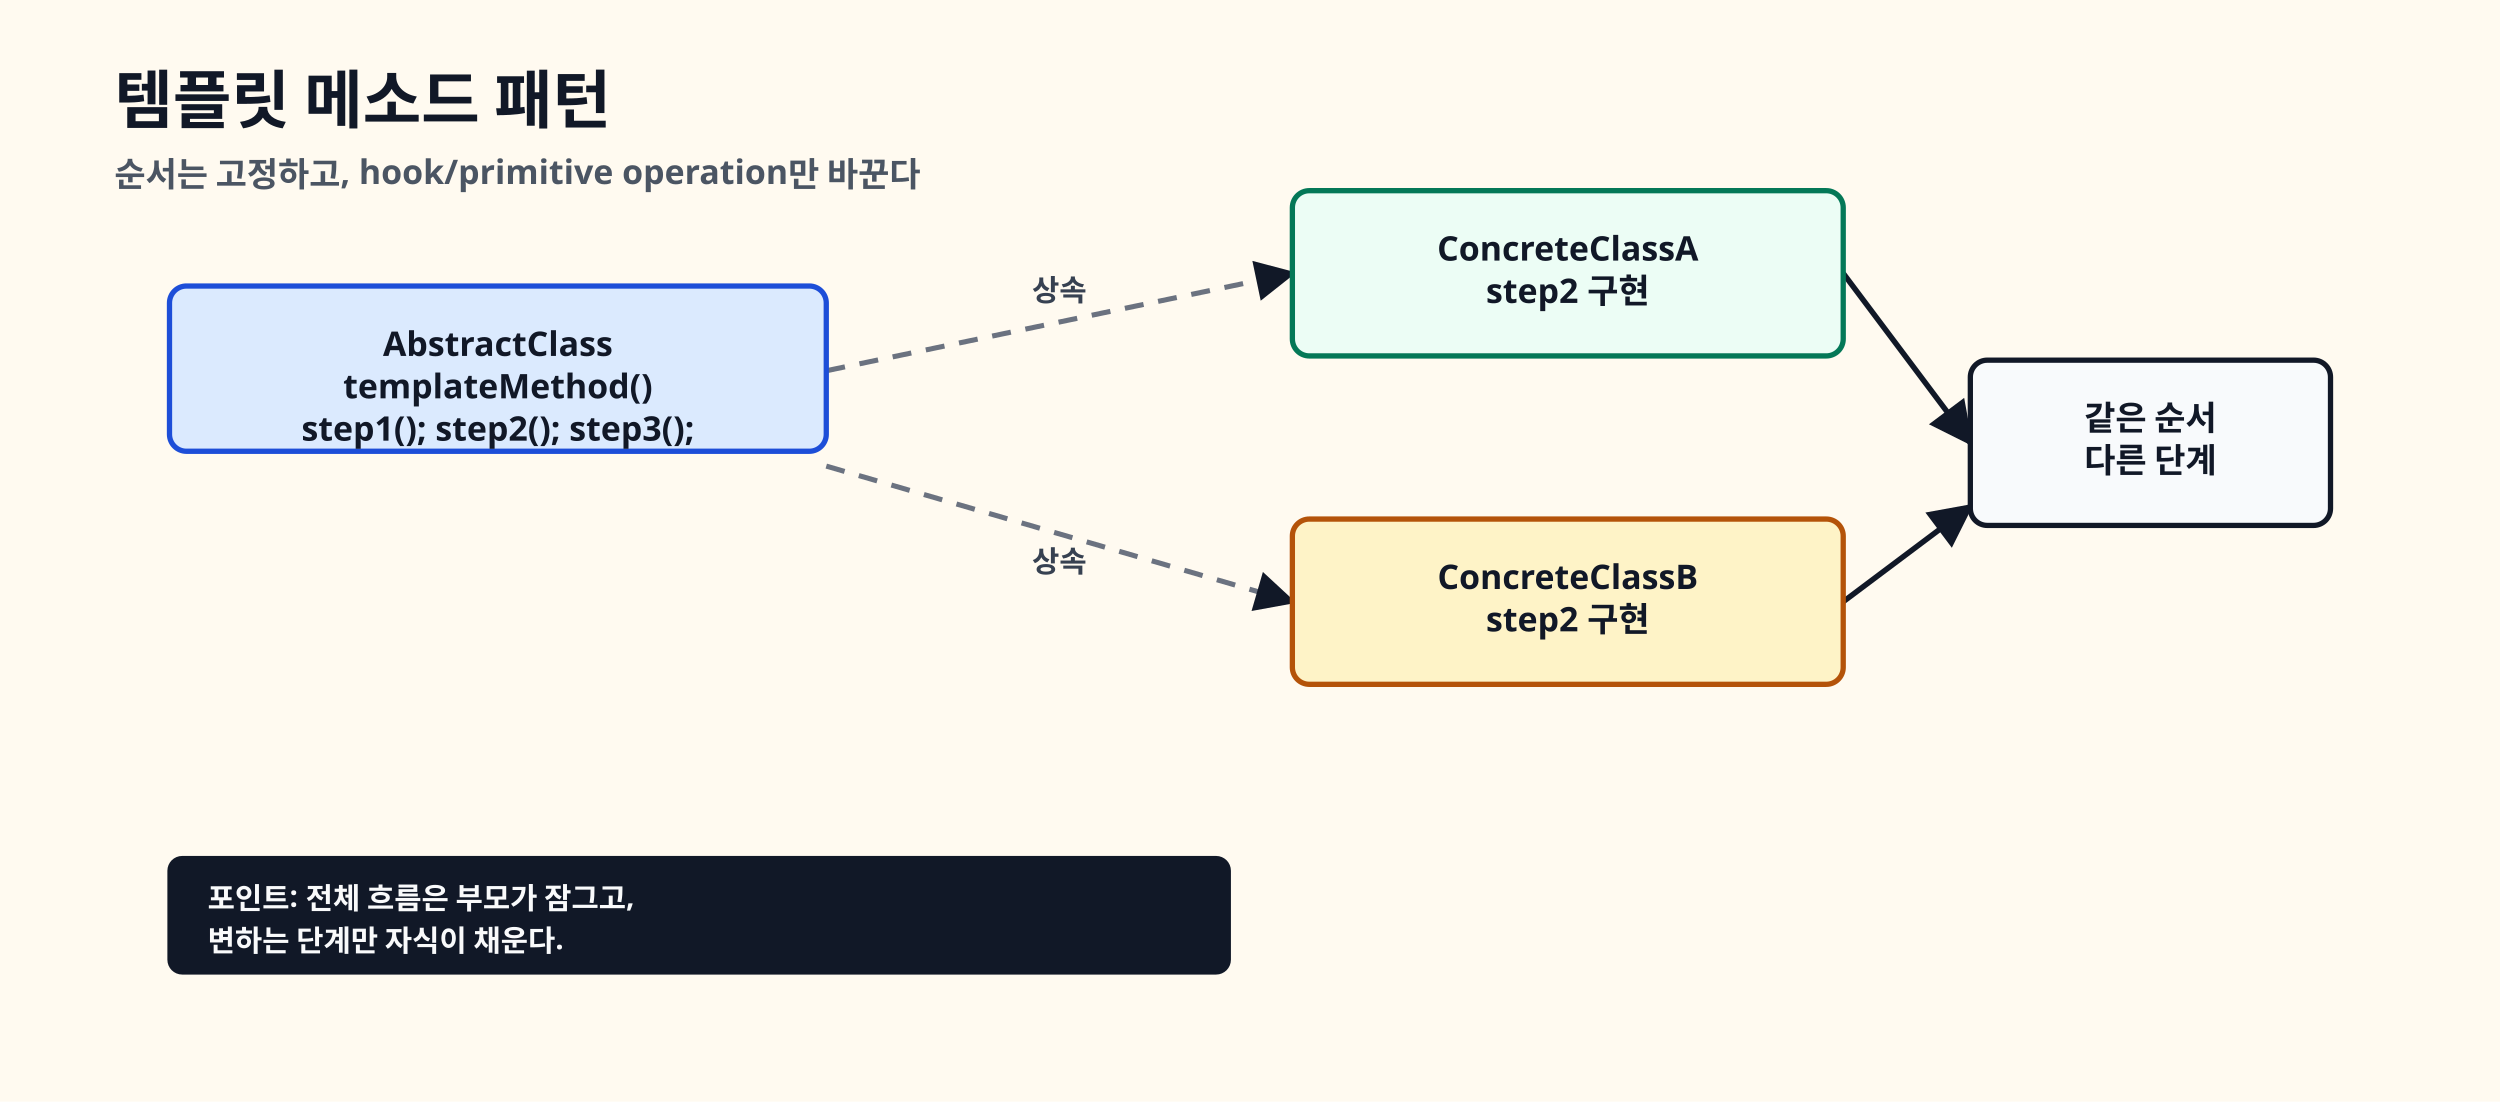
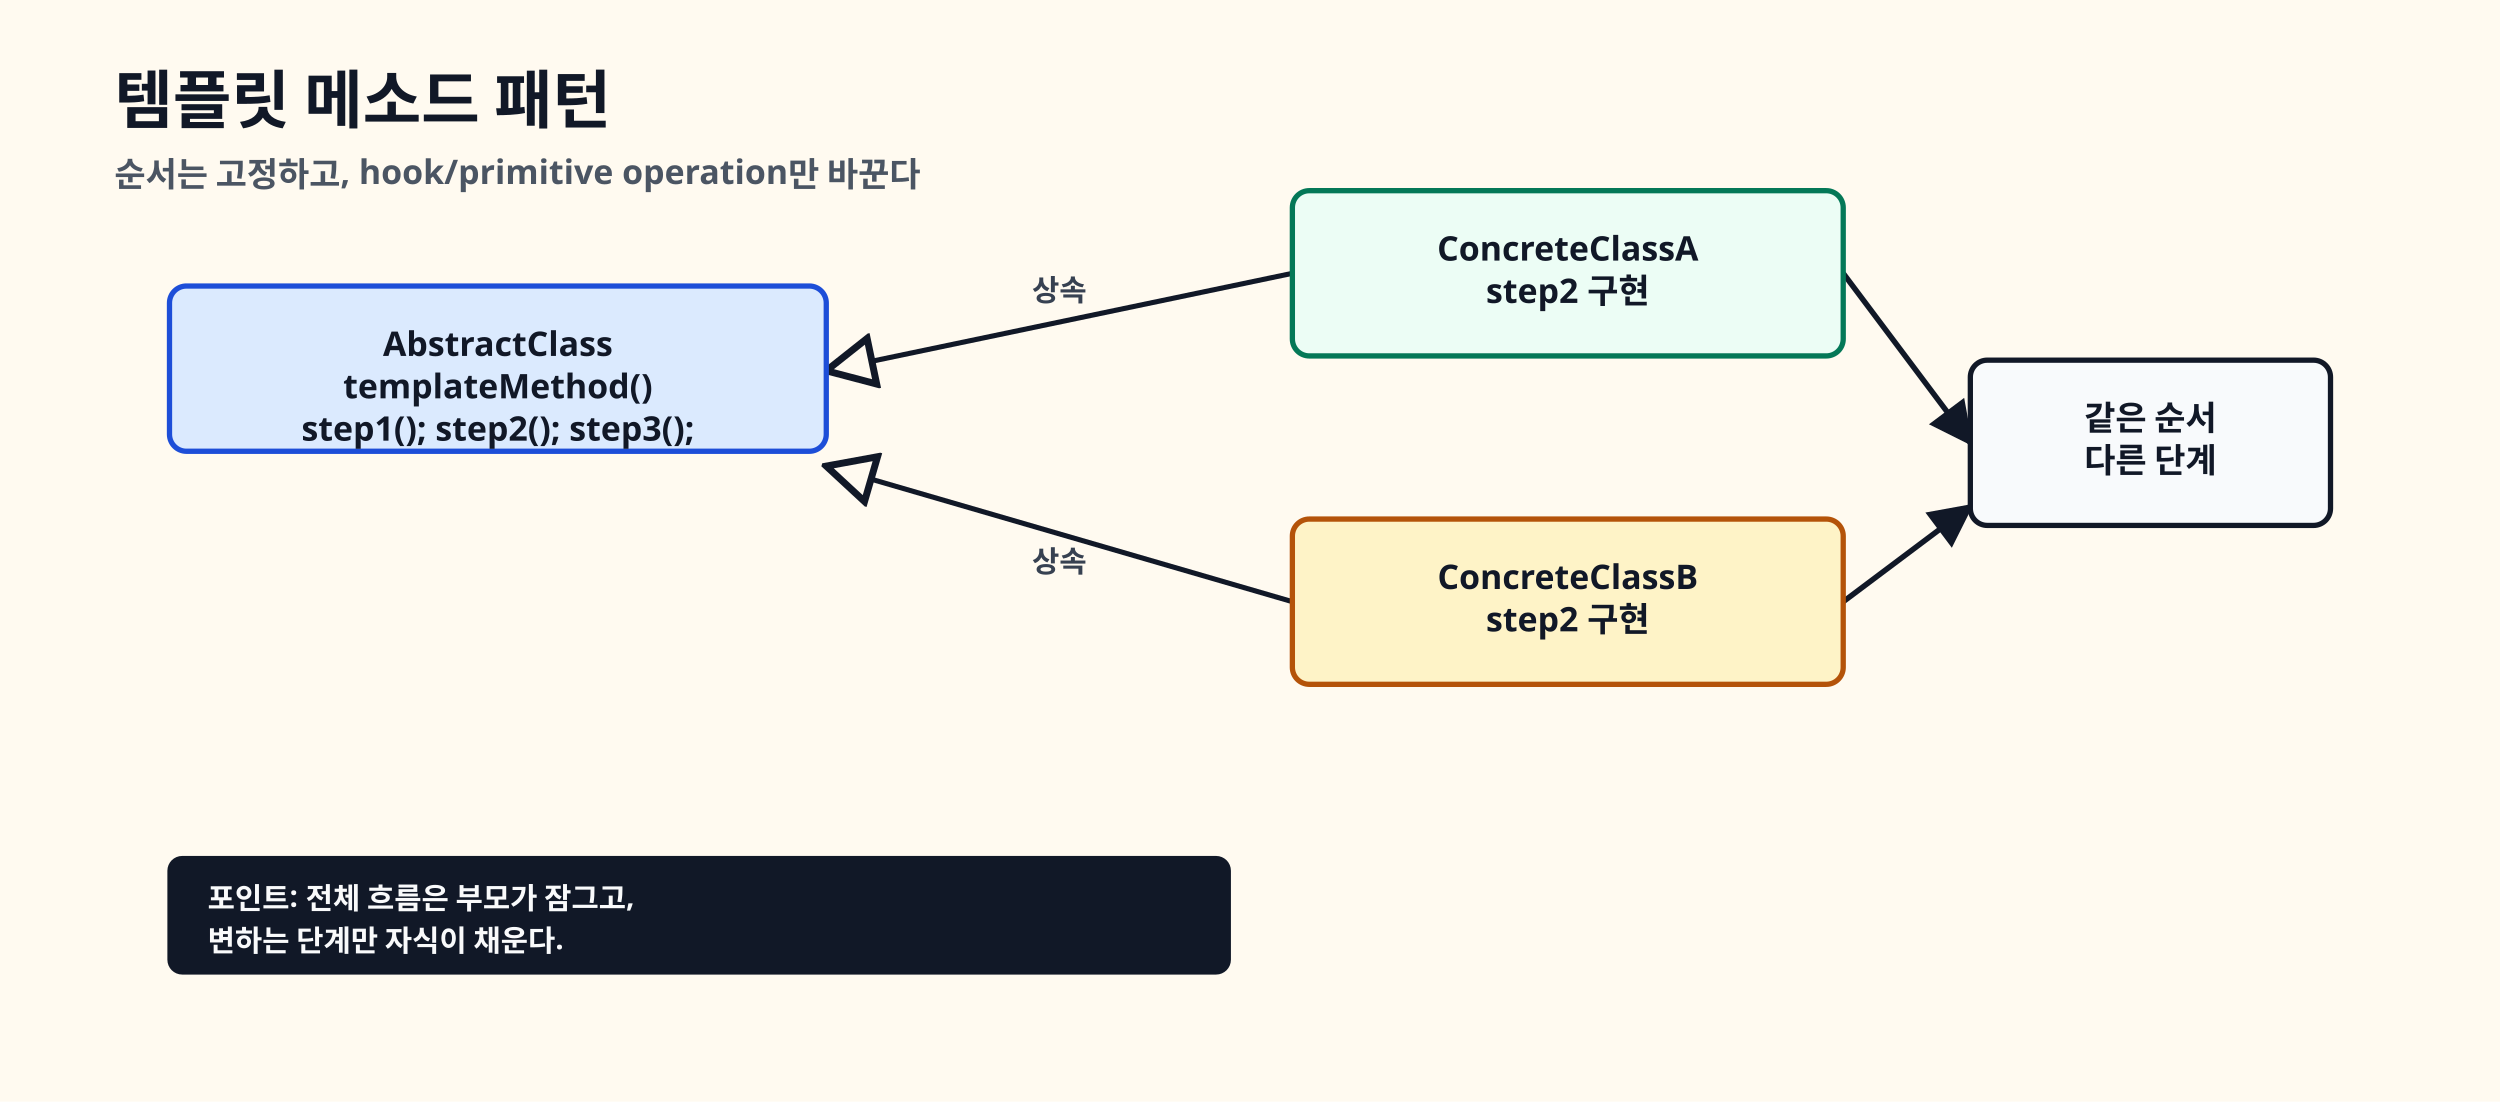
<svg xmlns="http://www.w3.org/2000/svg" width="1180" height="520" viewBox="0 0 1180 520" role="img" aria-label="템플릿 메소드 패턴">
  <defs>
    <marker id="arrow" viewBox="0 0 10 10" refX="9" refY="5" markerWidth="8" markerHeight="8" orient="auto-start-reverse">
      <path d="M 0 0 L 10 5 L 0 10 z" fill="#111827" />
+     </marker>
+     <marker id="umlGeneralization" viewBox="0 0 12 12" refX="11" refY="6" markerWidth="11" markerHeight="11" orient="auto-start-reverse">
+       <path d="M 1 1 L 11 6 L 1 11 z" fill="#fffaf0" stroke="#111827" stroke-width="1.5" />
    </marker>
    <style>
      .title { font: 800 30px Apple SD Gothic Neo, Malgun Gothic, sans-serif; fill: #111827; }
      .subtitle { font: 600 16px Apple SD Gothic Neo, Malgun Gothic, sans-serif; fill: #4b5563; }
      .box { fill: #eef2ff; stroke: #1f2937; stroke-width: 2.5; }
      .actor { fill: #f8fafc; stroke: #111827; stroke-width: 2.5; }
      .abstract { fill: #dbeafe; stroke: #1d4ed8; stroke-width: 2.5; }
      .concrete { fill: #ecfdf5; stroke: #047857; stroke-width: 2.5; }
      .product { fill: #fef3c7; stroke: #b45309; stroke-width: 2.5; }
      .warning { fill: #fee2e2; stroke: #b91c1c; stroke-width: 2.5; }
      .boxText { font: 800 16px Apple SD Gothic Neo, Malgun Gothic, sans-serif; fill: #111827; }
      .mutedText { font: 700 15px Apple SD Gothic Neo, Malgun Gothic, sans-serif; fill: #374151; }
      .arrow { stroke: #111827; stroke-width: 2.6; fill: none; }
      .dashed { stroke: #6b7280; stroke-width: 2.4; stroke-dasharray: 9 7; fill: none; }
+       .inheritance { stroke: #111827; stroke-width: 2.4; fill: none; }
+       .realization { stroke: #6b7280; stroke-width: 2.4; stroke-dasharray: 9 7; fill: none; }
      .arrowLabel { font: 700 14px Apple SD Gothic Neo, Malgun Gothic, sans-serif; fill: #374151; }
      .noteBox { fill: #111827; stroke: #111827; stroke-width: 2; }
      .noteText { font: 700 14px Apple SD Gothic Neo, Malgun Gothic, sans-serif; fill: #f9fafb; }
    </style>
  </defs>
  <rect width="1180" height="520" fill="#fffaf0" />
  <text x="54" y="58" class="title">템플릿 메소드 패턴</text>
  <text x="54" y="88" class="subtitle">순서는 고정하고, hook/primitive operation만 바꾼다</text>
-   <line x1="390" y1="175" x2="610" y2="129" class="dashed" marker-end="url(#arrow)" />
+   <line x1="610" y1="129" x2="390" y2="175" class="inheritance" marker-end="url(#umlGeneralization)" />
  <text x="500" y="142" text-anchor="middle" class="arrowLabel">상속</text>
-   <line x1="390" y1="220" x2="610" y2="284" class="dashed" marker-end="url(#arrow)" />
+   <line x1="610" y1="284" x2="390" y2="220" class="inheritance" marker-end="url(#umlGeneralization)" />
  <text x="500" y="270" text-anchor="middle" class="arrowLabel">상속</text>
  <line x1="870" y1="129" x2="930" y2="209" class="arrow" marker-end="url(#arrow)" />
  <line x1="870" y1="284" x2="930" y2="239" class="arrow" marker-end="url(#arrow)" />
  <rect x="80" y="135" width="310" height="78" rx="8" class="abstract" />
  <text x="235" y="168" text-anchor="middle" class="boxText">AbstractClass</text>
  <text x="235" y="188" text-anchor="middle" class="boxText">templateMethod()</text>
  <text x="235" y="208" text-anchor="middle" class="boxText">step1(); step2(); step3();</text>
  <rect x="610" y="90" width="260" height="78" rx="8" class="concrete" />
  <text x="740" y="123" text-anchor="middle" class="boxText">ConcreteClassA</text>
  <text x="740" y="143" text-anchor="middle" class="boxText">step2 구현</text>
  <rect x="610" y="245" width="260" height="78" rx="8" class="product" />
  <text x="740" y="278" text-anchor="middle" class="boxText">ConcreteClassB</text>
  <text x="740" y="298" text-anchor="middle" class="boxText">step2 구현</text>
  <rect x="930" y="170" width="170" height="78" rx="8" class="actor" />
  <text x="1015" y="203" text-anchor="middle" class="boxText">같은 순서</text>
  <text x="1015" y="223" text-anchor="middle" class="boxText">다른 단계</text>
  <rect x="80" y="405" width="500" height="54" rx="6" class="noteBox" />
  <text x="98" y="429" text-anchor="start" class="noteText">포인트: 전체 흐름은 부모가 잠그고,</text>
  <text x="98" y="449" text-anchor="start" class="noteText">변하는 단계만 자식이 채운다.</text>
</svg>
